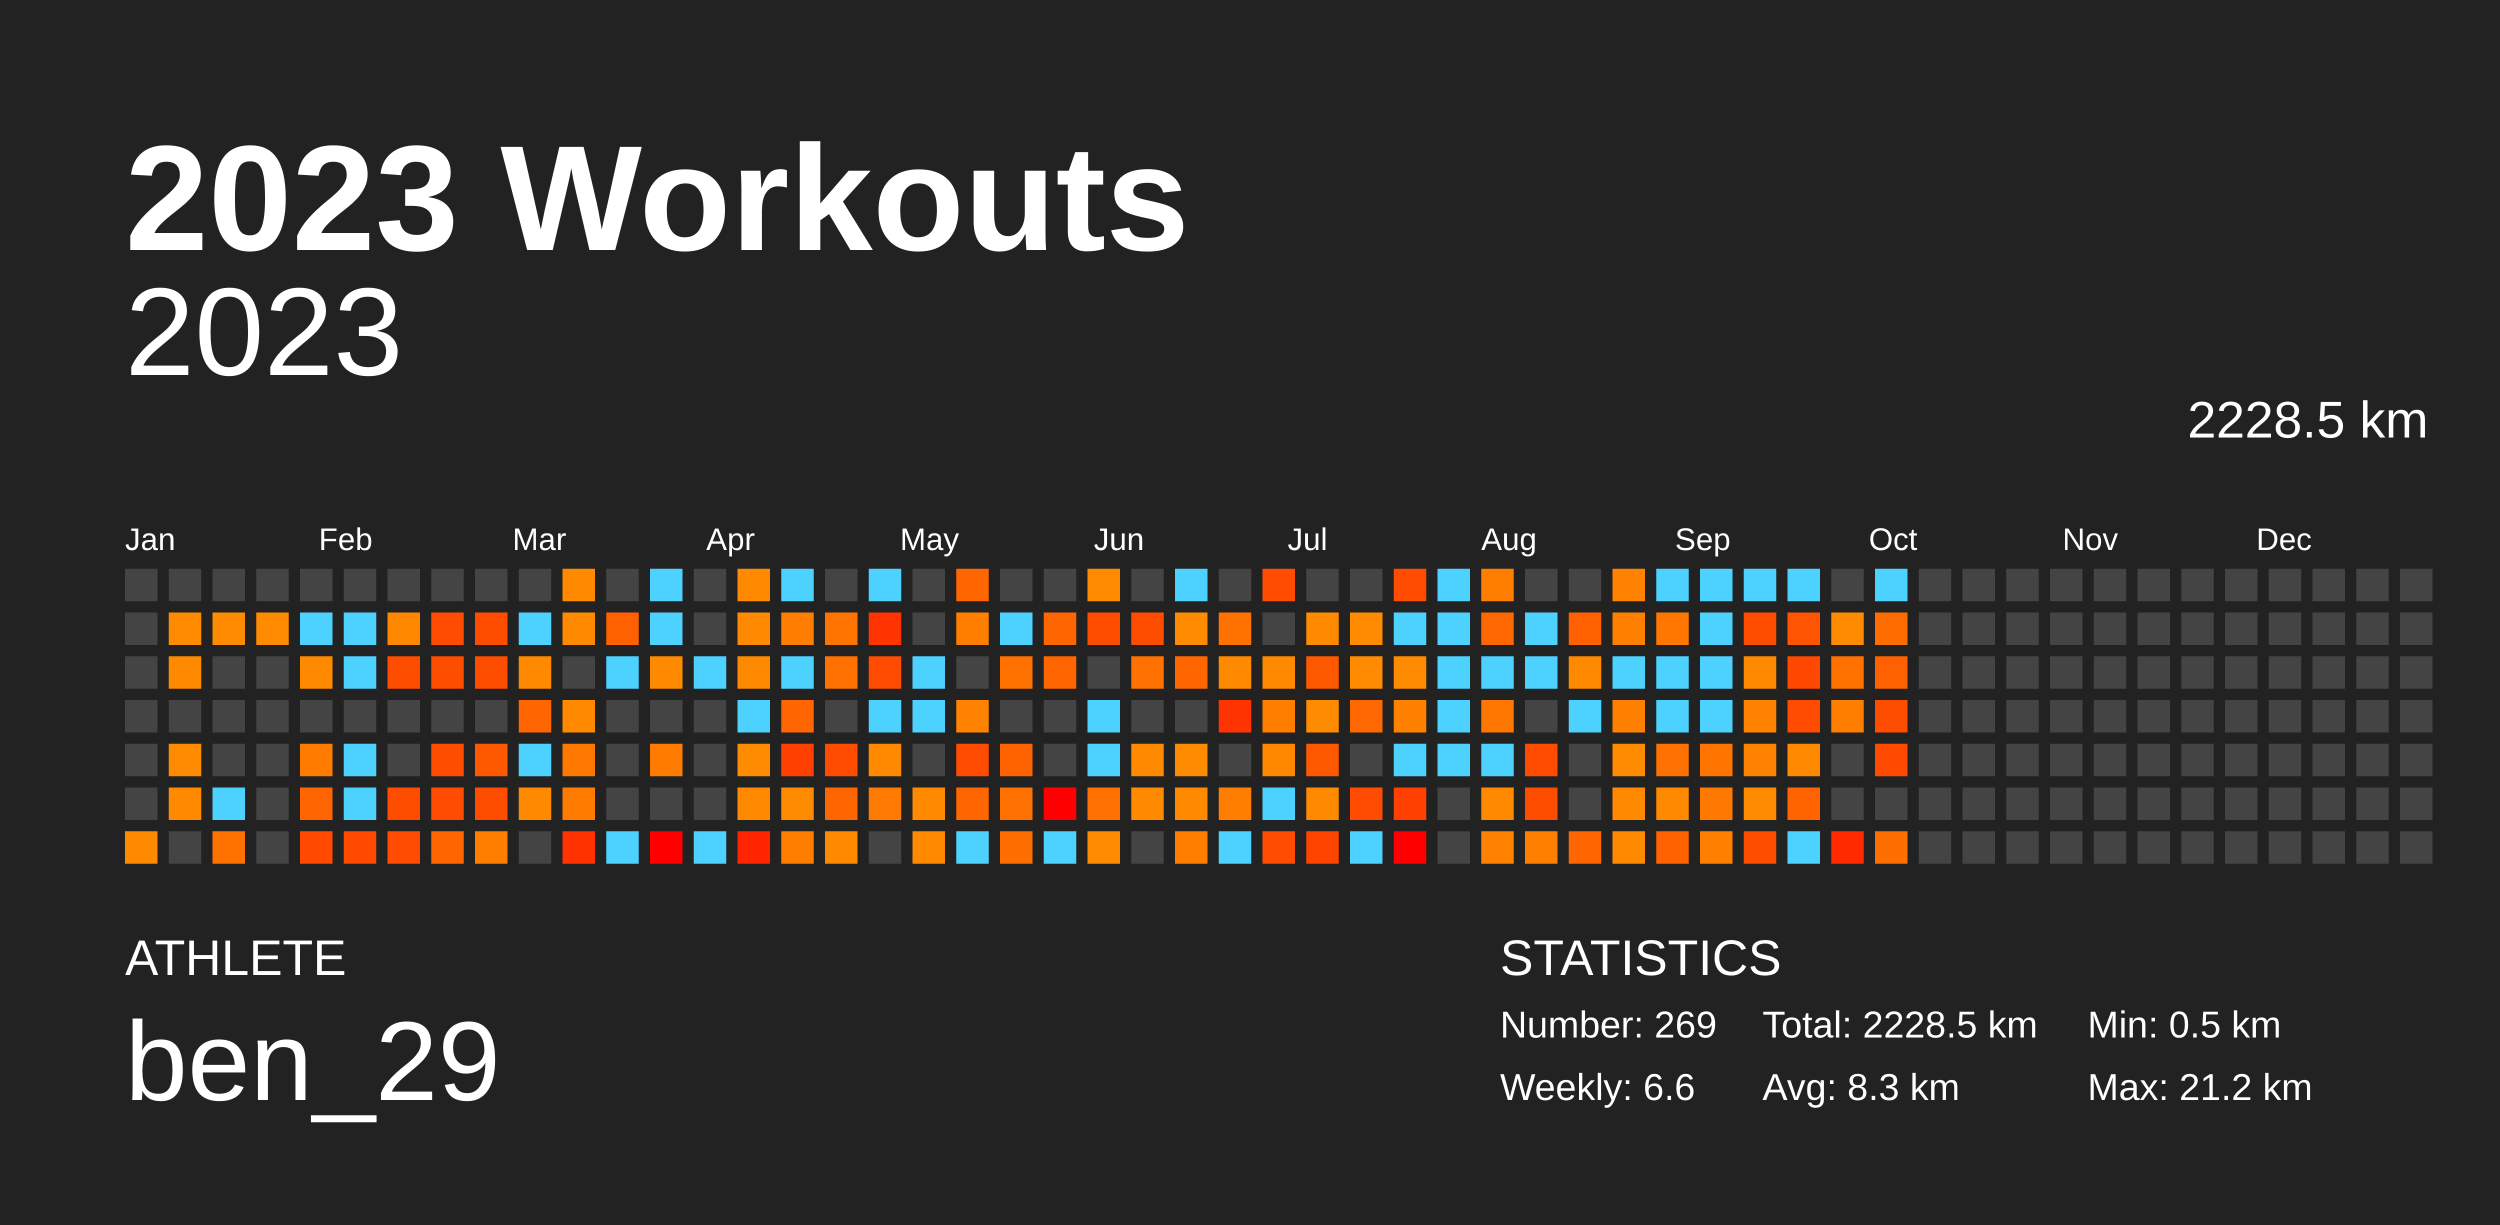
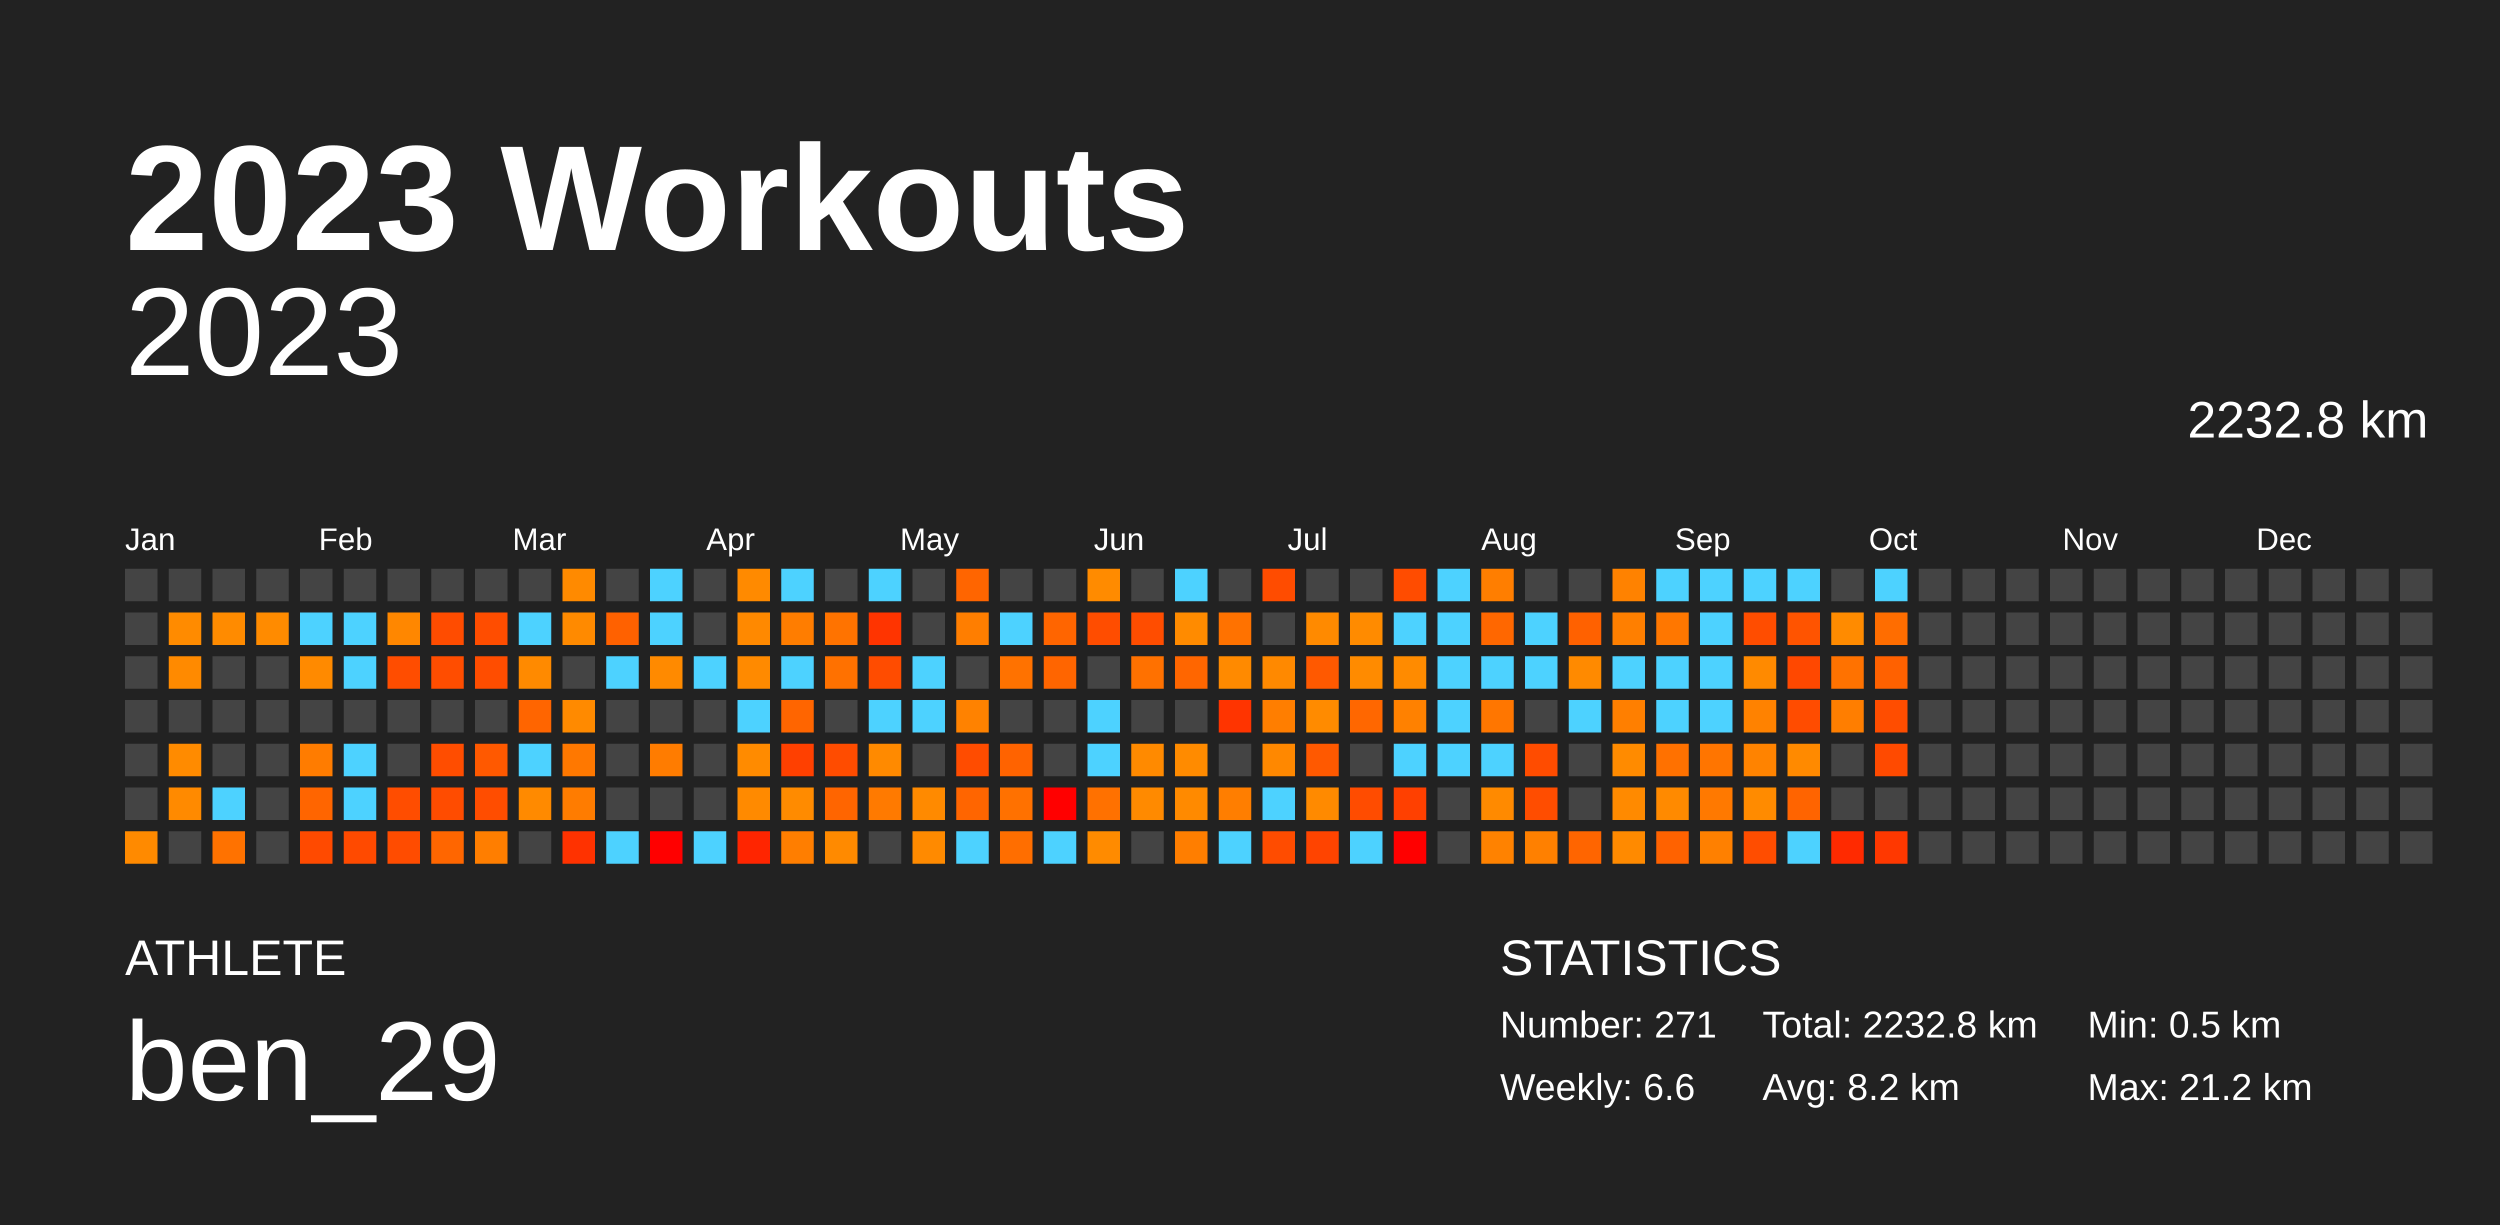
<svg xmlns="http://www.w3.org/2000/svg" baseProfile="full" height="98mm" version="1.1" viewBox="0,0,200,98" width="200mm">
  <defs />
  <rect fill="#222222" height="98" width="200" x="0" y="0" />
  <text fill="#FFFFFF" style="font-size:12px; font-family:Arial; font-weight:bold;" x="10" y="20">2023 Workouts</text>
  <text fill="#FFFFFF" style="font-size:4px; font-family:Arial" x="10" y="78">ATHLETE</text>
  <text fill="#FFFFFF" style="font-size:9px; font-family:Arial" x="10" y="88">ben_29</text>
  <text fill="#FFFFFF" style="font-size:4px; font-family:Arial" x="120" y="78">STATISTICS</text>
-   <text fill="#FFFFFF" style="font-size:3px; font-family:Arial" x="120" y="83">Number: 269</text>
+   <text fill="#FFFFFF" style="font-size:3px; font-family:Arial" x="120" y="83">Number: 271</text>
  <text fill="#FFFFFF" style="font-size:3px; font-family:Arial" x="120" y="88">Weekly: 6.6</text>
-   <text fill="#FFFFFF" style="font-size:3px; font-family:Arial" x="141" y="83">Total: 2228.5 km</text>
-   <text fill="#FFFFFF" style="font-size:3px; font-family:Arial" x="141" y="88">Avg: 8.3 km</text>
+   <text fill="#FFFFFF" style="font-size:3px; font-family:Arial" x="141" y="83">Total: 2232.8 km</text>
+   <text fill="#FFFFFF" style="font-size:3px; font-family:Arial" x="141" y="88">Avg: 8.2 km</text>
  <text fill="#FFFFFF" style="font-size:3px; font-family:Arial" x="167" y="83">Min: 0.5 km</text>
  <text fill="#FFFFFF" style="font-size:3px; font-family:Arial" x="167" y="88">Max: 21.2 km</text>
  <text alignment-baseline="hanging" fill="#FFFFFF" style="font-size:10.0px; font-family:Arial;" x="10" y="30">2023</text>
-   <text alignment-baseline="hanging" fill="#FFFFFF" style="font-size:4.125px; font-family:Arial;" x="175" y="35">2228.5 km</text>
+   <text alignment-baseline="hanging" fill="#FFFFFF" style="font-size:4.125px; font-family:Arial;" x="175" y="35">2232.8 km</text>
  <text fill="#FFFFFF" style="font-size:2.5px; font-family:Arial" x="10.0" y="44">Jan</text>
  <text fill="#FFFFFF" style="font-size:2.5px; font-family:Arial" x="25.5" y="44">Feb</text>
  <text fill="#FFFFFF" style="font-size:2.5px; font-family:Arial" x="41.0" y="44">Mar</text>
  <text fill="#FFFFFF" style="font-size:2.5px; font-family:Arial" x="56.5" y="44">Apr</text>
  <text fill="#FFFFFF" style="font-size:2.5px; font-family:Arial" x="72.0" y="44">May</text>
  <text fill="#FFFFFF" style="font-size:2.5px; font-family:Arial" x="87.5" y="44">Jun</text>
  <text fill="#FFFFFF" style="font-size:2.5px; font-family:Arial" x="103.0" y="44">Jul</text>
  <text fill="#FFFFFF" style="font-size:2.5px; font-family:Arial" x="118.5" y="44">Aug</text>
  <text fill="#FFFFFF" style="font-size:2.5px; font-family:Arial" x="134.0" y="44">Sep</text>
  <text fill="#FFFFFF" style="font-size:2.5px; font-family:Arial" x="149.5" y="44">Oct</text>
  <text fill="#FFFFFF" style="font-size:2.5px; font-family:Arial" x="165.0" y="44">Nov</text>
  <text fill="#FFFFFF" style="font-size:2.5px; font-family:Arial" x="180.5" y="44">Dec</text>
  <rect fill="#444444" height="2.6" width="2.6" x="10.0" y="45.5" />
  <rect fill="#444444" height="2.6" width="2.6" x="10.0" y="49.0" />
  <rect fill="#444444" height="2.6" width="2.6" x="10.0" y="52.5" />
  <rect fill="#444444" height="2.6" width="2.6" x="10.0" y="56.0" />
  <rect fill="#444444" height="2.6" width="2.6" x="10.0" y="59.5" />
  <rect fill="#444444" height="2.6" width="2.6" x="10.0" y="63.0" />
  <rect fill="#ff8a00" height="2.6" width="2.6" x="10.0" y="66.5" />
  <rect fill="#444444" height="2.6" width="2.6" x="13.5" y="45.5" />
  <rect fill="#ff8b00" height="2.6" width="2.6" x="13.5" y="49.0" />
  <rect fill="#ff8a00" height="2.6" width="2.6" x="13.5" y="52.5" />
  <rect fill="#444444" height="2.6" width="2.6" x="13.5" y="56.0" />
  <rect fill="#ff8b00" height="2.6" width="2.6" x="13.5" y="59.5" />
  <rect fill="#ff8a00" height="2.6" width="2.6" x="13.5" y="63.0" />
  <rect fill="#444444" height="2.6" width="2.6" x="13.5" y="66.5" />
  <rect fill="#444444" height="2.6" width="2.6" x="17.0" y="45.5" />
  <rect fill="#ff8b00" height="2.6" width="2.6" x="17.0" y="49.0" />
  <rect fill="#444444" height="2.6" width="2.6" x="17.0" y="52.5" />
  <rect fill="#444444" height="2.6" width="2.6" x="17.0" y="56.0" />
  <rect fill="#444444" height="2.6" width="2.6" x="17.0" y="59.5" />
  <rect fill="#4dd2ff" height="2.6" width="2.6" x="17.0" y="63.0" />
  <rect fill="#ff7200" height="2.6" width="2.6" x="17.0" y="66.5" />
  <rect fill="#444444" height="2.6" width="2.6" x="20.5" y="45.5" />
  <rect fill="#ff8b00" height="2.6" width="2.6" x="20.5" y="49.0" />
  <rect fill="#444444" height="2.6" width="2.6" x="20.5" y="52.5" />
  <rect fill="#444444" height="2.6" width="2.6" x="20.5" y="56.0" />
  <rect fill="#444444" height="2.6" width="2.6" x="20.5" y="59.5" />
  <rect fill="#444444" height="2.6" width="2.6" x="20.5" y="63.0" />
  <rect fill="#444444" height="2.6" width="2.6" x="20.5" y="66.5" />
  <rect fill="#444444" height="2.6" width="2.6" x="24.0" y="45.5" />
  <rect fill="#4dd2ff" height="2.6" width="2.6" x="24.0" y="49.0" />
  <rect fill="#ff8a00" height="2.6" width="2.6" x="24.0" y="52.5" />
  <rect fill="#444444" height="2.6" width="2.6" x="24.0" y="56.0" />
  <rect fill="#ff7c00" height="2.6" width="2.6" x="24.0" y="59.5" />
  <rect fill="#ff6500" height="2.6" width="2.6" x="24.0" y="63.0" />
  <rect fill="#ff4a00" height="2.6" width="2.6" x="24.0" y="66.5" />
  <rect fill="#444444" height="2.6" width="2.6" x="27.5" y="45.5" />
  <rect fill="#4dd2ff" height="2.6" width="2.6" x="27.5" y="49.0" />
  <rect fill="#4dd2ff" height="2.6" width="2.6" x="27.5" y="52.5" />
  <rect fill="#444444" height="2.6" width="2.6" x="27.5" y="56.0" />
  <rect fill="#4dd2ff" height="2.6" width="2.6" x="27.5" y="59.5" />
  <rect fill="#4dd2ff" height="2.6" width="2.6" x="27.5" y="63.0" />
  <rect fill="#ff4a00" height="2.6" width="2.6" x="27.5" y="66.5" />
  <rect fill="#444444" height="2.6" width="2.6" x="31.0" y="45.5" />
  <rect fill="#ff8700" height="2.6" width="2.6" x="31.0" y="49.0" />
  <rect fill="#ff4d00" height="2.6" width="2.6" x="31.0" y="52.5" />
  <rect fill="#444444" height="2.6" width="2.6" x="31.0" y="56.0" />
  <rect fill="#444444" height="2.6" width="2.6" x="31.0" y="59.5" />
  <rect fill="#ff4d00" height="2.6" width="2.6" x="31.0" y="63.0" />
  <rect fill="#ff4c00" height="2.6" width="2.6" x="31.0" y="66.5" />
  <rect fill="#444444" height="2.6" width="2.6" x="34.5" y="45.5" />
  <rect fill="#ff4c00" height="2.6" width="2.6" x="34.5" y="49.0" />
  <rect fill="#ff4d00" height="2.6" width="2.6" x="34.5" y="52.5" />
  <rect fill="#444444" height="2.6" width="2.6" x="34.5" y="56.0" />
  <rect fill="#ff4d00" height="2.6" width="2.6" x="34.5" y="59.5" />
  <rect fill="#ff4c00" height="2.6" width="2.6" x="34.5" y="63.0" />
  <rect fill="#ff6600" height="2.6" width="2.6" x="34.5" y="66.5" />
  <rect fill="#444444" height="2.6" width="2.6" x="38.0" y="45.5" />
  <rect fill="#ff4d00" height="2.6" width="2.6" x="38.0" y="49.0" />
  <rect fill="#ff4d00" height="2.6" width="2.6" x="38.0" y="52.5" />
  <rect fill="#444444" height="2.6" width="2.6" x="38.0" y="56.0" />
  <rect fill="#ff5900" height="2.6" width="2.6" x="38.0" y="59.5" />
  <rect fill="#ff4d00" height="2.6" width="2.6" x="38.0" y="63.0" />
  <rect fill="#ff7e00" height="2.6" width="2.6" x="38.0" y="66.5" />
  <rect fill="#444444" height="2.6" width="2.6" x="41.5" y="45.5" />
  <rect fill="#4dd2ff" height="2.6" width="2.6" x="41.5" y="49.0" />
  <rect fill="#ff8a00" height="2.6" width="2.6" x="41.5" y="52.5" />
  <rect fill="#ff6500" height="2.6" width="2.6" x="41.5" y="56.0" />
  <rect fill="#4dd2ff" height="2.6" width="2.6" x="41.5" y="59.5" />
  <rect fill="#ff8a00" height="2.6" width="2.6" x="41.5" y="63.0" />
  <rect fill="#444444" height="2.6" width="2.6" x="41.5" y="66.5" />
  <rect fill="#ff8a00" height="2.6" width="2.6" x="45.0" y="45.5" />
  <rect fill="#ff8a00" height="2.6" width="2.6" x="45.0" y="49.0" />
  <rect fill="#444444" height="2.6" width="2.6" x="45.0" y="52.5" />
  <rect fill="#ff8a00" height="2.6" width="2.6" x="45.0" y="56.0" />
  <rect fill="#ff7800" height="2.6" width="2.6" x="45.0" y="59.5" />
  <rect fill="#ff7c00" height="2.6" width="2.6" x="45.0" y="63.0" />
  <rect fill="#ff3200" height="2.6" width="2.6" x="45.0" y="66.5" />
  <rect fill="#444444" height="2.6" width="2.6" x="48.5" y="45.5" />
  <rect fill="#ff6100" height="2.6" width="2.6" x="48.5" y="49.0" />
  <rect fill="#4dd2ff" height="2.6" width="2.6" x="48.5" y="52.5" />
  <rect fill="#444444" height="2.6" width="2.6" x="48.5" y="56.0" />
  <rect fill="#444444" height="2.6" width="2.6" x="48.5" y="59.5" />
  <rect fill="#444444" height="2.6" width="2.6" x="48.5" y="63.0" />
  <rect fill="#4dd2ff" height="2.6" width="2.6" x="48.5" y="66.5" />
  <rect fill="#4dd2ff" height="2.6" width="2.6" x="52.0" y="45.5" />
  <rect fill="#4dd2ff" height="2.6" width="2.6" x="52.0" y="49.0" />
  <rect fill="#ff8a00" height="2.6" width="2.6" x="52.0" y="52.5" />
  <rect fill="#444444" height="2.6" width="2.6" x="52.0" y="56.0" />
  <rect fill="#ff7c00" height="2.6" width="2.6" x="52.0" y="59.5" />
  <rect fill="#444444" height="2.6" width="2.6" x="52.0" y="63.0" />
  <rect fill="red" height="2.6" width="2.6" x="52.0" y="66.5" />
  <rect fill="#444444" height="2.6" width="2.6" x="55.5" y="45.5" />
  <rect fill="#444444" height="2.6" width="2.6" x="55.5" y="49.0" />
  <rect fill="#4dd2ff" height="2.6" width="2.6" x="55.5" y="52.5" />
  <rect fill="#444444" height="2.6" width="2.6" x="55.5" y="56.0" />
  <rect fill="#444444" height="2.6" width="2.6" x="55.5" y="59.5" />
  <rect fill="#444444" height="2.6" width="2.6" x="55.5" y="63.0" />
  <rect fill="#4dd2ff" height="2.6" width="2.6" x="55.5" y="66.5" />
  <rect fill="#ff8a00" height="2.6" width="2.6" x="59.0" y="45.5" />
  <rect fill="#ff8900" height="2.6" width="2.6" x="59.0" y="49.0" />
  <rect fill="#ff8a00" height="2.6" width="2.6" x="59.0" y="52.5" />
  <rect fill="#4dd2ff" height="2.6" width="2.6" x="59.0" y="56.0" />
  <rect fill="#ff8b00" height="2.6" width="2.6" x="59.0" y="59.5" />
  <rect fill="#ff8a00" height="2.6" width="2.6" x="59.0" y="63.0" />
  <rect fill="#ff2500" height="2.6" width="2.6" x="59.0" y="66.5" />
  <rect fill="#4dd2ff" height="2.6" width="2.6" x="62.5" y="45.5" />
  <rect fill="#ff7d00" height="2.6" width="2.6" x="62.5" y="49.0" />
  <rect fill="#4dd2ff" height="2.6" width="2.6" x="62.5" y="52.5" />
  <rect fill="#ff6500" height="2.6" width="2.6" x="62.5" y="56.0" />
  <rect fill="#ff4000" height="2.6" width="2.6" x="62.5" y="59.5" />
  <rect fill="#ff8b00" height="2.6" width="2.6" x="62.5" y="63.0" />
  <rect fill="#ff7e00" height="2.6" width="2.6" x="62.5" y="66.5" />
  <rect fill="#444444" height="2.6" width="2.6" x="66.0" y="45.5" />
  <rect fill="#ff7300" height="2.6" width="2.6" x="66.0" y="49.0" />
  <rect fill="#ff7100" height="2.6" width="2.6" x="66.0" y="52.5" />
  <rect fill="#444444" height="2.6" width="2.6" x="66.0" y="56.0" />
  <rect fill="#ff4c00" height="2.6" width="2.6" x="66.0" y="59.5" />
  <rect fill="#ff6500" height="2.6" width="2.6" x="66.0" y="63.0" />
  <rect fill="#ff8a00" height="2.6" width="2.6" x="66.0" y="66.5" />
  <rect fill="#4dd2ff" height="2.6" width="2.6" x="69.5" y="45.5" />
  <rect fill="#ff3400" height="2.6" width="2.6" x="69.5" y="49.0" />
  <rect fill="#ff4c00" height="2.6" width="2.6" x="69.5" y="52.5" />
  <rect fill="#4dd2ff" height="2.6" width="2.6" x="69.5" y="56.0" />
  <rect fill="#ff8a00" height="2.6" width="2.6" x="69.5" y="59.5" />
  <rect fill="#ff7a00" height="2.6" width="2.6" x="69.5" y="63.0" />
  <rect fill="#444444" height="2.6" width="2.6" x="69.5" y="66.5" />
  <rect fill="#444444" height="2.6" width="2.6" x="73.0" y="45.5" />
  <rect fill="#444444" height="2.6" width="2.6" x="73.0" y="49.0" />
  <rect fill="#4dd2ff" height="2.6" width="2.6" x="73.0" y="52.5" />
  <rect fill="#4dd2ff" height="2.6" width="2.6" x="73.0" y="56.0" />
  <rect fill="#444444" height="2.6" width="2.6" x="73.0" y="59.5" />
  <rect fill="#ff8a00" height="2.6" width="2.6" x="73.0" y="63.0" />
  <rect fill="#ff8a00" height="2.6" width="2.6" x="73.0" y="66.5" />
  <rect fill="#ff6500" height="2.6" width="2.6" x="76.5" y="45.5" />
  <rect fill="#ff7e00" height="2.6" width="2.6" x="76.5" y="49.0" />
  <rect fill="#444444" height="2.6" width="2.6" x="76.5" y="52.5" />
  <rect fill="#ff8200" height="2.6" width="2.6" x="76.5" y="56.0" />
  <rect fill="#ff4c00" height="2.6" width="2.6" x="76.5" y="59.5" />
  <rect fill="#ff6500" height="2.6" width="2.6" x="76.5" y="63.0" />
  <rect fill="#4dd2ff" height="2.6" width="2.6" x="76.5" y="66.5" />
  <rect fill="#444444" height="2.6" width="2.6" x="80.0" y="45.5" />
  <rect fill="#4dd2ff" height="2.6" width="2.6" x="80.0" y="49.0" />
  <rect fill="#ff7200" height="2.6" width="2.6" x="80.0" y="52.5" />
  <rect fill="#444444" height="2.6" width="2.6" x="80.0" y="56.0" />
  <rect fill="#ff6300" height="2.6" width="2.6" x="80.0" y="59.5" />
  <rect fill="#ff7100" height="2.6" width="2.6" x="80.0" y="63.0" />
  <rect fill="#ff6e00" height="2.6" width="2.6" x="80.0" y="66.5" />
  <rect fill="#444444" height="2.6" width="2.6" x="83.5" y="45.5" />
  <rect fill="#ff6500" height="2.6" width="2.6" x="83.5" y="49.0" />
  <rect fill="#ff6500" height="2.6" width="2.6" x="83.5" y="52.5" />
  <rect fill="#444444" height="2.6" width="2.6" x="83.5" y="56.0" />
  <rect fill="#444444" height="2.6" width="2.6" x="83.5" y="59.5" />
  <rect fill="red" height="2.6" width="2.6" x="83.5" y="63.0" />
  <rect fill="#4dd2ff" height="2.6" width="2.6" x="83.5" y="66.5" />
  <rect fill="#ff8b00" height="2.6" width="2.6" x="87.0" y="45.5" />
  <rect fill="#ff4d00" height="2.6" width="2.6" x="87.0" y="49.0" />
  <rect fill="#444444" height="2.6" width="2.6" x="87.0" y="52.5" />
  <rect fill="#4dd2ff" height="2.6" width="2.6" x="87.0" y="56.0" />
  <rect fill="#4dd2ff" height="2.6" width="2.6" x="87.0" y="59.5" />
  <rect fill="#ff7100" height="2.6" width="2.6" x="87.0" y="63.0" />
  <rect fill="#ff8b00" height="2.6" width="2.6" x="87.0" y="66.5" />
  <rect fill="#444444" height="2.6" width="2.6" x="90.5" y="45.5" />
  <rect fill="#ff4d00" height="2.6" width="2.6" x="90.5" y="49.0" />
  <rect fill="#ff7100" height="2.6" width="2.6" x="90.5" y="52.5" />
  <rect fill="#444444" height="2.6" width="2.6" x="90.5" y="56.0" />
  <rect fill="#ff8a00" height="2.6" width="2.6" x="90.5" y="59.5" />
  <rect fill="#ff8a00" height="2.6" width="2.6" x="90.5" y="63.0" />
  <rect fill="#444444" height="2.6" width="2.6" x="90.5" y="66.5" />
  <rect fill="#4dd2ff" height="2.6" width="2.6" x="94.0" y="45.5" />
  <rect fill="#ff8b00" height="2.6" width="2.6" x="94.0" y="49.0" />
  <rect fill="#ff6600" height="2.6" width="2.6" x="94.0" y="52.5" />
  <rect fill="#444444" height="2.6" width="2.6" x="94.0" y="56.0" />
  <rect fill="#ff8b00" height="2.6" width="2.6" x="94.0" y="59.5" />
  <rect fill="#ff8a00" height="2.6" width="2.6" x="94.0" y="63.0" />
  <rect fill="#ff7e00" height="2.6" width="2.6" x="94.0" y="66.5" />
  <rect fill="#444444" height="2.6" width="2.6" x="97.5" y="45.5" />
  <rect fill="#ff7200" height="2.6" width="2.6" x="97.5" y="49.0" />
  <rect fill="#ff8a00" height="2.6" width="2.6" x="97.5" y="52.5" />
  <rect fill="#ff3400" height="2.6" width="2.6" x="97.5" y="56.0" />
  <rect fill="#444444" height="2.6" width="2.6" x="97.5" y="59.5" />
  <rect fill="#ff7e00" height="2.6" width="2.6" x="97.5" y="63.0" />
  <rect fill="#4dd2ff" height="2.6" width="2.6" x="97.5" y="66.5" />
  <rect fill="#ff4c00" height="2.6" width="2.6" x="101.0" y="45.5" />
  <rect fill="#444444" height="2.6" width="2.6" x="101.0" y="49.0" />
  <rect fill="#ff8900" height="2.6" width="2.6" x="101.0" y="52.5" />
  <rect fill="#ff7e00" height="2.6" width="2.6" x="101.0" y="56.0" />
  <rect fill="#ff8800" height="2.6" width="2.6" x="101.0" y="59.5" />
  <rect fill="#4dd2ff" height="2.6" width="2.6" x="101.0" y="63.0" />
  <rect fill="#ff4c00" height="2.6" width="2.6" x="101.0" y="66.5" />
  <rect fill="#444444" height="2.6" width="2.6" x="104.5" y="45.5" />
  <rect fill="#ff8a00" height="2.6" width="2.6" x="104.5" y="49.0" />
  <rect fill="#ff5900" height="2.6" width="2.6" x="104.5" y="52.5" />
  <rect fill="#ff8b00" height="2.6" width="2.6" x="104.5" y="56.0" />
  <rect fill="#ff5900" height="2.6" width="2.6" x="104.5" y="59.5" />
  <rect fill="#ff8a00" height="2.6" width="2.6" x="104.5" y="63.0" />
  <rect fill="#ff4400" height="2.6" width="2.6" x="104.5" y="66.5" />
  <rect fill="#444444" height="2.6" width="2.6" x="108.0" y="45.5" />
  <rect fill="#ff8b00" height="2.6" width="2.6" x="108.0" y="49.0" />
  <rect fill="#ff8b00" height="2.6" width="2.6" x="108.0" y="52.5" />
  <rect fill="#ff6700" height="2.6" width="2.6" x="108.0" y="56.0" />
  <rect fill="#444444" height="2.6" width="2.6" x="108.0" y="59.5" />
  <rect fill="#ff4c00" height="2.6" width="2.6" x="108.0" y="63.0" />
  <rect fill="#4dd2ff" height="2.6" width="2.6" x="108.0" y="66.5" />
  <rect fill="#ff4c00" height="2.6" width="2.6" x="111.5" y="45.5" />
  <rect fill="#4dd2ff" height="2.6" width="2.6" x="111.5" y="49.0" />
  <rect fill="#ff8b00" height="2.6" width="2.6" x="111.5" y="52.5" />
  <rect fill="#ff8100" height="2.6" width="2.6" x="111.5" y="56.0" />
  <rect fill="#4dd2ff" height="2.6" width="2.6" x="111.5" y="59.5" />
  <rect fill="#ff4000" height="2.6" width="2.6" x="111.5" y="63.0" />
  <rect fill="red" height="2.6" width="2.6" x="111.5" y="66.5" />
  <rect fill="#4dd2ff" height="2.6" width="2.6" x="115.0" y="45.5" />
  <rect fill="#4dd2ff" height="2.6" width="2.6" x="115.0" y="49.0" />
  <rect fill="#4dd2ff" height="2.6" width="2.6" x="115.0" y="52.5" />
  <rect fill="#4dd2ff" height="2.6" width="2.6" x="115.0" y="56.0" />
  <rect fill="#4dd2ff" height="2.6" width="2.6" x="115.0" y="59.5" />
  <rect fill="#444444" height="2.6" width="2.6" x="115.0" y="63.0" />
  <rect fill="#444444" height="2.6" width="2.6" x="115.0" y="66.5" />
  <rect fill="#ff7e00" height="2.6" width="2.6" x="118.5" y="45.5" />
  <rect fill="#ff6700" height="2.6" width="2.6" x="118.5" y="49.0" />
  <rect fill="#4dd2ff" height="2.6" width="2.6" x="118.5" y="52.5" />
  <rect fill="#ff7600" height="2.6" width="2.6" x="118.5" y="56.0" />
  <rect fill="#4dd2ff" height="2.6" width="2.6" x="118.5" y="59.5" />
  <rect fill="#ff8a00" height="2.6" width="2.6" x="118.5" y="63.0" />
  <rect fill="#ff8200" height="2.6" width="2.6" x="118.5" y="66.5" />
  <rect fill="#444444" height="2.6" width="2.6" x="122.0" y="45.5" />
  <rect fill="#4dd2ff" height="2.6" width="2.6" x="122.0" y="49.0" />
  <rect fill="#4dd2ff" height="2.6" width="2.6" x="122.0" y="52.5" />
  <rect fill="#444444" height="2.6" width="2.6" x="122.0" y="56.0" />
  <rect fill="#ff4c00" height="2.6" width="2.6" x="122.0" y="59.5" />
  <rect fill="#ff4d00" height="2.6" width="2.6" x="122.0" y="63.0" />
  <rect fill="#ff8000" height="2.6" width="2.6" x="122.0" y="66.5" />
  <rect fill="#444444" height="2.6" width="2.6" x="125.5" y="45.5" />
  <rect fill="#ff6100" height="2.6" width="2.6" x="125.5" y="49.0" />
  <rect fill="#ff8a00" height="2.6" width="2.6" x="125.5" y="52.5" />
  <rect fill="#4dd2ff" height="2.6" width="2.6" x="125.5" y="56.0" />
  <rect fill="#444444" height="2.6" width="2.6" x="125.5" y="59.5" />
  <rect fill="#444444" height="2.6" width="2.6" x="125.5" y="63.0" />
  <rect fill="#ff6500" height="2.6" width="2.6" x="125.5" y="66.5" />
  <rect fill="#ff8200" height="2.6" width="2.6" x="129.0" y="45.5" />
  <rect fill="#ff7f00" height="2.6" width="2.6" x="129.0" y="49.0" />
  <rect fill="#4dd2ff" height="2.6" width="2.6" x="129.0" y="52.5" />
  <rect fill="#ff7f00" height="2.6" width="2.6" x="129.0" y="56.0" />
  <rect fill="#ff8b00" height="2.6" width="2.6" x="129.0" y="59.5" />
  <rect fill="#ff8a00" height="2.6" width="2.6" x="129.0" y="63.0" />
  <rect fill="#ff8a00" height="2.6" width="2.6" x="129.0" y="66.5" />
  <rect fill="#4dd2ff" height="2.6" width="2.6" x="132.5" y="45.5" />
  <rect fill="#ff7700" height="2.6" width="2.6" x="132.5" y="49.0" />
  <rect fill="#4dd2ff" height="2.6" width="2.6" x="132.5" y="52.5" />
  <rect fill="#4dd2ff" height="2.6" width="2.6" x="132.5" y="56.0" />
  <rect fill="#ff7100" height="2.6" width="2.6" x="132.5" y="59.5" />
  <rect fill="#ff8a00" height="2.6" width="2.6" x="132.5" y="63.0" />
  <rect fill="#ff6200" height="2.6" width="2.6" x="132.5" y="66.5" />
  <rect fill="#4dd2ff" height="2.6" width="2.6" x="136.0" y="45.5" />
  <rect fill="#4dd2ff" height="2.6" width="2.6" x="136.0" y="49.0" />
  <rect fill="#4dd2ff" height="2.6" width="2.6" x="136.0" y="52.5" />
  <rect fill="#4dd2ff" height="2.6" width="2.6" x="136.0" y="56.0" />
  <rect fill="#ff7500" height="2.6" width="2.6" x="136.0" y="59.5" />
  <rect fill="#ff7900" height="2.6" width="2.6" x="136.0" y="63.0" />
  <rect fill="#ff8000" height="2.6" width="2.6" x="136.0" y="66.5" />
  <rect fill="#4dd2ff" height="2.6" width="2.6" x="139.5" y="45.5" />
  <rect fill="#ff4d00" height="2.6" width="2.6" x="139.5" y="49.0" />
  <rect fill="#ff8a00" height="2.6" width="2.6" x="139.5" y="52.5" />
  <rect fill="#ff8200" height="2.6" width="2.6" x="139.5" y="56.0" />
  <rect fill="#ff8300" height="2.6" width="2.6" x="139.5" y="59.5" />
  <rect fill="#ff8b00" height="2.6" width="2.6" x="139.5" y="63.0" />
  <rect fill="#ff4d00" height="2.6" width="2.6" x="139.5" y="66.5" />
  <rect fill="#4dd2ff" height="2.6" width="2.6" x="143.0" y="45.5" />
  <rect fill="#ff5400" height="2.6" width="2.6" x="143.0" y="49.0" />
  <rect fill="#ff4800" height="2.6" width="2.6" x="143.0" y="52.5" />
  <rect fill="#ff4c00" height="2.6" width="2.6" x="143.0" y="56.0" />
  <rect fill="#ff8a00" height="2.6" width="2.6" x="143.0" y="59.5" />
  <rect fill="#ff6400" height="2.6" width="2.6" x="143.0" y="63.0" />
  <rect fill="#4dd2ff" height="2.6" width="2.6" x="143.0" y="66.5" />
  <rect fill="#444444" height="2.6" width="2.6" x="146.5" y="45.5" />
  <rect fill="#ff8b00" height="2.6" width="2.6" x="146.5" y="49.0" />
  <rect fill="#ff7200" height="2.6" width="2.6" x="146.5" y="52.5" />
  <rect fill="#ff7e00" height="2.6" width="2.6" x="146.5" y="56.0" />
  <rect fill="#444444" height="2.6" width="2.6" x="146.5" y="59.5" />
  <rect fill="#444444" height="2.6" width="2.6" x="146.5" y="63.0" />
  <rect fill="#ff2a00" height="2.6" width="2.6" x="146.5" y="66.5" />
  <rect fill="#4dd2ff" height="2.6" width="2.6" x="150.0" y="45.5" />
  <rect fill="#ff6d00" height="2.6" width="2.6" x="150.0" y="49.0" />
  <rect fill="#ff6100" height="2.6" width="2.6" x="150.0" y="52.5" />
  <rect fill="#ff4d00" height="2.6" width="2.6" x="150.0" y="56.0" />
  <rect fill="#ff4a00" height="2.6" width="2.6" x="150.0" y="59.5" />
  <rect fill="#444444" height="2.6" width="2.6" x="150.0" y="63.0" />
-   <rect fill="#ff6e00" height="2.6" width="2.6" x="150.0" y="66.5" />
+   <rect fill="#ff3800" height="2.6" width="2.6" x="150.0" y="66.5" />
  <rect fill="#444444" height="2.6" width="2.6" x="153.5" y="45.5" />
  <rect fill="#444444" height="2.6" width="2.6" x="153.5" y="49.0" />
  <rect fill="#444444" height="2.6" width="2.6" x="153.5" y="52.5" />
  <rect fill="#444444" height="2.6" width="2.6" x="153.5" y="56.0" />
  <rect fill="#444444" height="2.6" width="2.6" x="153.5" y="59.5" />
  <rect fill="#444444" height="2.6" width="2.6" x="153.5" y="63.0" />
  <rect fill="#444444" height="2.6" width="2.6" x="153.5" y="66.5" />
  <rect fill="#444444" height="2.6" width="2.6" x="157.0" y="45.5" />
  <rect fill="#444444" height="2.6" width="2.6" x="157.0" y="49.0" />
  <rect fill="#444444" height="2.6" width="2.6" x="157.0" y="52.5" />
  <rect fill="#444444" height="2.6" width="2.6" x="157.0" y="56.0" />
  <rect fill="#444444" height="2.6" width="2.6" x="157.0" y="59.5" />
  <rect fill="#444444" height="2.6" width="2.6" x="157.0" y="63.0" />
  <rect fill="#444444" height="2.6" width="2.6" x="157.0" y="66.5" />
  <rect fill="#444444" height="2.6" width="2.6" x="160.5" y="45.5" />
  <rect fill="#444444" height="2.6" width="2.6" x="160.5" y="49.0" />
  <rect fill="#444444" height="2.6" width="2.6" x="160.5" y="52.5" />
  <rect fill="#444444" height="2.6" width="2.6" x="160.5" y="56.0" />
  <rect fill="#444444" height="2.6" width="2.6" x="160.5" y="59.5" />
  <rect fill="#444444" height="2.6" width="2.6" x="160.5" y="63.0" />
  <rect fill="#444444" height="2.6" width="2.6" x="160.5" y="66.5" />
  <rect fill="#444444" height="2.6" width="2.6" x="164.0" y="45.5" />
  <rect fill="#444444" height="2.6" width="2.6" x="164.0" y="49.0" />
  <rect fill="#444444" height="2.6" width="2.6" x="164.0" y="52.5" />
  <rect fill="#444444" height="2.6" width="2.6" x="164.0" y="56.0" />
  <rect fill="#444444" height="2.6" width="2.6" x="164.0" y="59.5" />
  <rect fill="#444444" height="2.6" width="2.6" x="164.0" y="63.0" />
  <rect fill="#444444" height="2.6" width="2.6" x="164.0" y="66.5" />
  <rect fill="#444444" height="2.6" width="2.6" x="167.5" y="45.5" />
  <rect fill="#444444" height="2.6" width="2.6" x="167.5" y="49.0" />
  <rect fill="#444444" height="2.6" width="2.6" x="167.5" y="52.5" />
  <rect fill="#444444" height="2.6" width="2.6" x="167.5" y="56.0" />
  <rect fill="#444444" height="2.6" width="2.6" x="167.5" y="59.5" />
  <rect fill="#444444" height="2.6" width="2.6" x="167.5" y="63.0" />
  <rect fill="#444444" height="2.6" width="2.6" x="167.5" y="66.5" />
  <rect fill="#444444" height="2.6" width="2.6" x="171.0" y="45.5" />
  <rect fill="#444444" height="2.6" width="2.6" x="171.0" y="49.0" />
  <rect fill="#444444" height="2.6" width="2.6" x="171.0" y="52.5" />
  <rect fill="#444444" height="2.6" width="2.6" x="171.0" y="56.0" />
  <rect fill="#444444" height="2.6" width="2.6" x="171.0" y="59.5" />
  <rect fill="#444444" height="2.6" width="2.6" x="171.0" y="63.0" />
  <rect fill="#444444" height="2.6" width="2.6" x="171.0" y="66.5" />
  <rect fill="#444444" height="2.6" width="2.6" x="174.5" y="45.5" />
  <rect fill="#444444" height="2.6" width="2.6" x="174.5" y="49.0" />
  <rect fill="#444444" height="2.6" width="2.6" x="174.5" y="52.5" />
  <rect fill="#444444" height="2.6" width="2.6" x="174.5" y="56.0" />
  <rect fill="#444444" height="2.6" width="2.6" x="174.5" y="59.5" />
  <rect fill="#444444" height="2.6" width="2.6" x="174.5" y="63.0" />
  <rect fill="#444444" height="2.6" width="2.6" x="174.5" y="66.5" />
  <rect fill="#444444" height="2.6" width="2.6" x="178.0" y="45.5" />
  <rect fill="#444444" height="2.6" width="2.6" x="178.0" y="49.0" />
  <rect fill="#444444" height="2.6" width="2.6" x="178.0" y="52.5" />
  <rect fill="#444444" height="2.6" width="2.6" x="178.0" y="56.0" />
  <rect fill="#444444" height="2.6" width="2.6" x="178.0" y="59.5" />
  <rect fill="#444444" height="2.6" width="2.6" x="178.0" y="63.0" />
  <rect fill="#444444" height="2.6" width="2.6" x="178.0" y="66.5" />
  <rect fill="#444444" height="2.6" width="2.6" x="181.5" y="45.5" />
  <rect fill="#444444" height="2.6" width="2.6" x="181.5" y="49.0" />
  <rect fill="#444444" height="2.6" width="2.6" x="181.5" y="52.5" />
  <rect fill="#444444" height="2.6" width="2.6" x="181.5" y="56.0" />
  <rect fill="#444444" height="2.6" width="2.6" x="181.5" y="59.5" />
  <rect fill="#444444" height="2.6" width="2.6" x="181.5" y="63.0" />
  <rect fill="#444444" height="2.6" width="2.6" x="181.5" y="66.5" />
  <rect fill="#444444" height="2.6" width="2.6" x="185.0" y="45.5" />
  <rect fill="#444444" height="2.6" width="2.6" x="185.0" y="49.0" />
  <rect fill="#444444" height="2.6" width="2.6" x="185.0" y="52.5" />
  <rect fill="#444444" height="2.6" width="2.6" x="185.0" y="56.0" />
  <rect fill="#444444" height="2.6" width="2.6" x="185.0" y="59.5" />
  <rect fill="#444444" height="2.6" width="2.6" x="185.0" y="63.0" />
  <rect fill="#444444" height="2.6" width="2.6" x="185.0" y="66.5" />
  <rect fill="#444444" height="2.6" width="2.6" x="188.5" y="45.5" />
  <rect fill="#444444" height="2.6" width="2.6" x="188.5" y="49.0" />
  <rect fill="#444444" height="2.6" width="2.6" x="188.5" y="52.5" />
  <rect fill="#444444" height="2.6" width="2.6" x="188.5" y="56.0" />
  <rect fill="#444444" height="2.6" width="2.6" x="188.5" y="59.5" />
  <rect fill="#444444" height="2.6" width="2.6" x="188.5" y="63.0" />
  <rect fill="#444444" height="2.6" width="2.6" x="188.5" y="66.5" />
  <rect fill="#444444" height="2.6" width="2.6" x="192.0" y="45.5" />
  <rect fill="#444444" height="2.6" width="2.6" x="192.0" y="49.0" />
  <rect fill="#444444" height="2.6" width="2.6" x="192.0" y="52.5" />
  <rect fill="#444444" height="2.6" width="2.6" x="192.0" y="56.0" />
  <rect fill="#444444" height="2.6" width="2.6" x="192.0" y="59.5" />
  <rect fill="#444444" height="2.6" width="2.6" x="192.0" y="63.0" />
  <rect fill="#444444" height="2.6" width="2.6" x="192.0" y="66.5" />
</svg>
